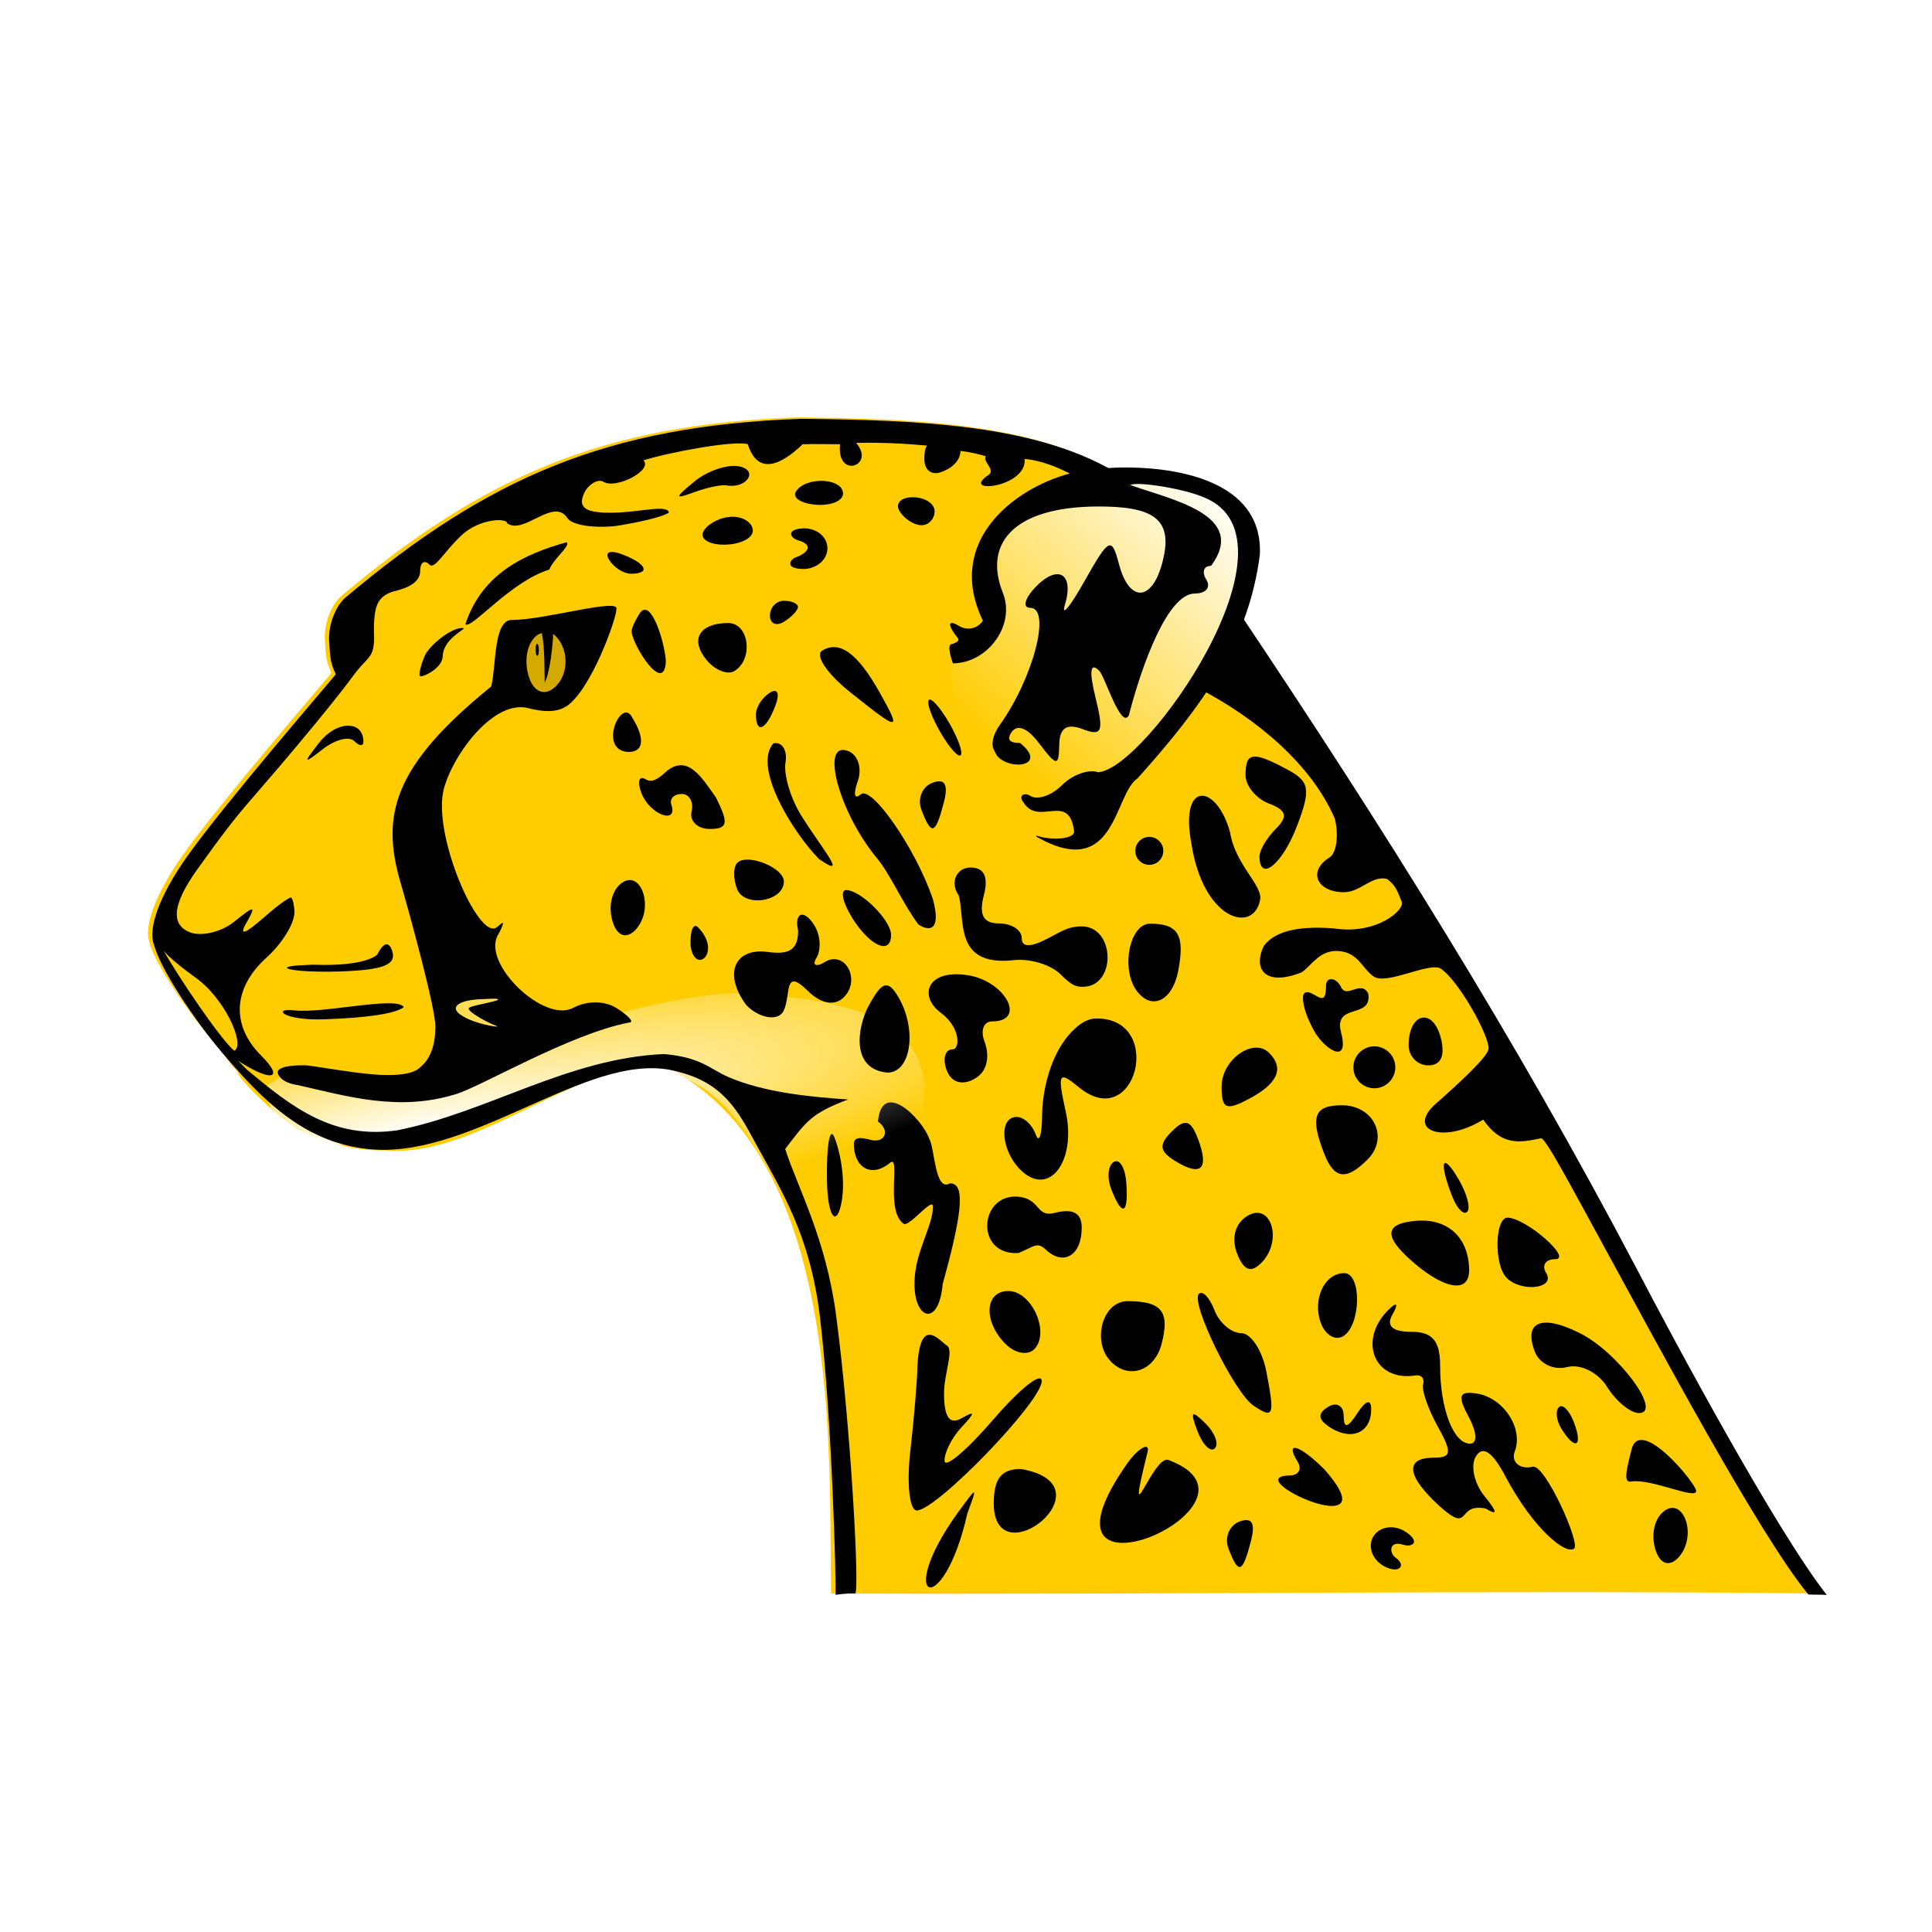
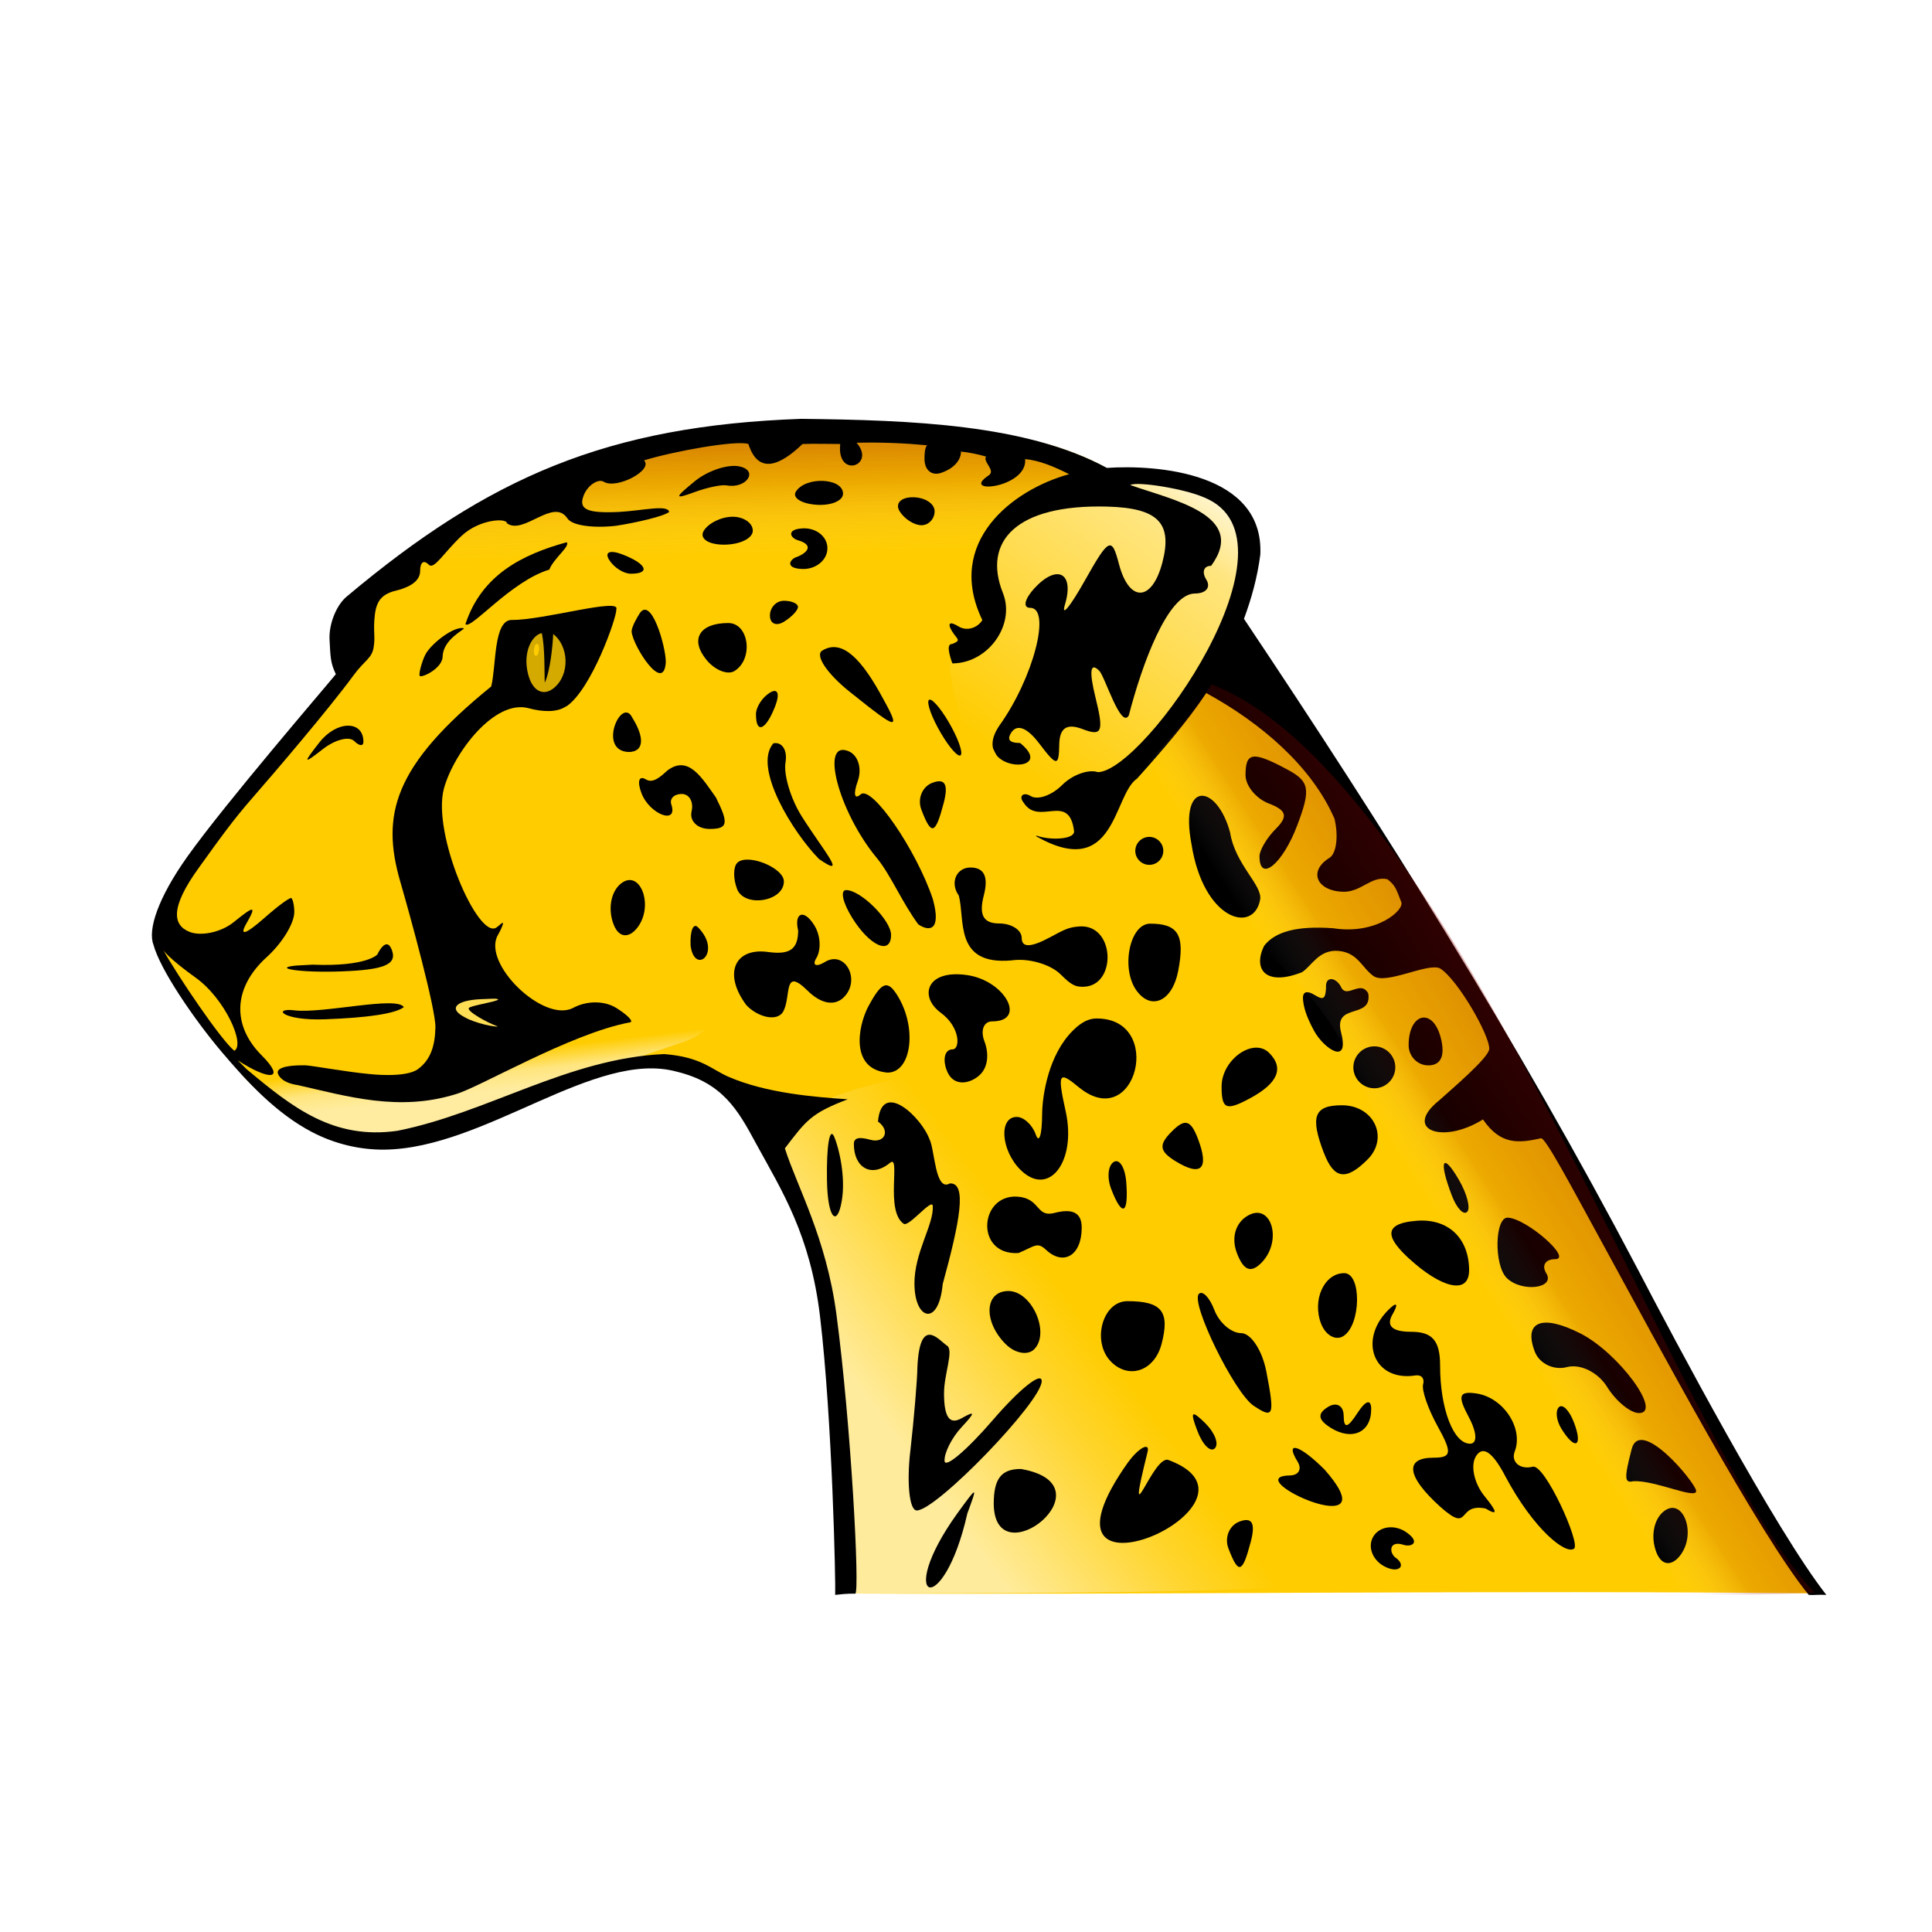
- <svg xmlns="http://www.w3.org/2000/svg" xmlns:xlink="http://www.w3.org/1999/xlink" width="48" height="48" id="svg2" version="1.1">
+ <svg xmlns="http://www.w3.org/2000/svg" xmlns:ns1="http://www.openswatchbook.org/uri/2009/osb" xmlns:xlink="http://www.w3.org/1999/xlink" width="48" height="48" id="svg2" version="1.1">
  <defs id="defs4">
+     <linearGradient id="linearGradient4038">
+       <stop style="stop-color:#930a0a;stop-opacity:0.549;" offset="0" id="stop4040" />
+       <stop id="stop4042" offset="0.804" style="stop-color:#920000;stop-opacity:0.168;" />
+       <stop style="stop-color:#ffffff;stop-opacity:0;" offset="1" id="stop4044" />
+     </linearGradient>
+     <linearGradient id="linearGradient3985">
+       <stop style="stop-color:#ffffff;stop-opacity:0.611;" offset="0" id="stop3987" />
+       <stop id="stop3993" offset="0.636" style="stop-color:#ffffff;stop-opacity:0.192;" />
+       <stop style="stop-color:#ffffff;stop-opacity:0;" offset="1" id="stop3989" />
+     </linearGradient>
+     <linearGradient id="linearGradient3936">
+       <stop id="stop3938" offset="0" style="stop-color:#ffffff;stop-opacity:1;" />
+       <stop style="stop-color:#ffffff;stop-opacity:0.498;" offset="0.531" id="stop3940" />
+       <stop id="stop3942" offset="1" style="stop-color:#ffffff;stop-opacity:0;" />
+     </linearGradient>
+     <linearGradient id="linearGradient3890">
+       <stop id="stop3892" offset="0" style="stop-color:#930a0a;stop-opacity:0.549;" />
+       <stop style="stop-color:#920000;stop-opacity:0.168;" offset="0.542" id="stop3946" />
+       <stop id="stop3894" offset="1" style="stop-color:#ffffff;stop-opacity:0;" />
+     </linearGradient>
    <linearGradient id="linearGradient3892">
      <stop id="stop3900" offset="0" style="stop-color:#ffcc00;stop-opacity:1" />
+       <stop style="stop-color:#ffe57f;stop-opacity:1;" offset="0.749" id="stop3999" />
      <stop style="stop-color:#ffffff;stop-opacity:1;" offset="1" id="stop3896" />
    </linearGradient>
-     <linearGradient id="linearGradient3866">
-       <stop style="stop-color:#ffffff;stop-opacity:1;" offset="0" id="stop3868" />
+     <linearGradient id="linearGradient3866" ns1:paint="gradient">
+       <stop style="stop-color:#ffffff;stop-opacity:0.628;" offset="0" id="stop3868" />
+       <stop id="stop3897" offset="0.456" style="stop-color:#ffffff;stop-opacity:0.496;" />
      <stop style="stop-color:#ffffff;stop-opacity:0;" offset="1" id="stop3870" />
    </linearGradient>
-     <radialGradient xlink:href="#linearGradient3866" id="radialGradient3882" cx="7.601" cy="1037.602" fx="7.601" fy="1037.602" r="8.188" gradientTransform="matrix(2.089121,-0.4214495,0.07819655,0.3876196,-86.85943,633.499)" gradientUnits="userSpaceOnUse" />
-     <linearGradient xlink:href="#linearGradient3892" id="linearGradient3898" x1="24.597" y1="1022.915" x2="30.509" y2="1016.54" gradientUnits="userSpaceOnUse" />
+     <linearGradient xlink:href="#linearGradient3892" id="linearGradient3898" x1="24.597" y1="1022.915" x2="30.003" y2="1015.553" gradientUnits="userSpaceOnUse" />
+     <radialGradient xlink:href="#linearGradient3866-7" id="radialGradient3882-1" cx="7.601" cy="1037.602" fx="7.601" fy="1037.602" r="8.188" gradientTransform="matrix(2.089121,-0.4214495,0.07819655,0.3876196,-86.85943,633.499)" gradientUnits="userSpaceOnUse" />
+     <linearGradient id="linearGradient3866-7">
+       <stop style="stop-color:#ffffff;stop-opacity:1;" offset="0" id="stop3868-4" />
+       <stop style="stop-color:#ffffff;stop-opacity:0;" offset="1" id="stop3870-0" />
+     </linearGradient>
+     <linearGradient xlink:href="#linearGradient3890" id="linearGradient3882" x1="19.179" y1="1014.248" x2="19.263" y2="1018.164" gradientUnits="userSpaceOnUse" />
+     <radialGradient xlink:href="#linearGradient3866-77" id="radialGradient3882-2" cx="9.877" cy="1038.746" fx="9.877" fy="1038.746" r="8.188" gradientTransform="matrix(1.014447,-0.287874,0.07220969,0.2544617,-69.12317,770.2012)" gradientUnits="userSpaceOnUse" />
+     <linearGradient id="linearGradient3866-77">
+       <stop style="stop-color:#ffffff;stop-opacity:1;" offset="0" id="stop3868-1" />
+       <stop id="stop3897-2" offset="0.677" style="stop-color:#ffffff;stop-opacity:0.498;" />
+       <stop style="stop-color:#ffffff;stop-opacity:0;" offset="1" id="stop3870-6" />
+     </linearGradient>
+     <radialGradient xlink:href="#linearGradient3866-9" id="radialGradient3882-4" cx="9.877" cy="1038.746" fx="9.877" fy="1038.746" r="8.188" gradientTransform="matrix(1.296057,-0.4233518,0.08024686,0.2456693,-80.25333,780.6725)" gradientUnits="userSpaceOnUse" />
+     <linearGradient id="linearGradient3866-9">
+       <stop style="stop-color:#ffffff;stop-opacity:0.08;" offset="0" id="stop3868-46" />
+       <stop id="stop3897-0" offset="0.369" style="stop-color:#ffffff;stop-opacity:0.496;" />
+       <stop style="stop-color:#ffffff;stop-opacity:0;" offset="1" id="stop3870-3" />
+     </linearGradient>
+     <linearGradient xlink:href="#linearGradient3985" id="linearGradient3991" x1="20.743" y1="1038.023" x2="25.196" y2="1034.766" gradientUnits="userSpaceOnUse" />
+     <linearGradient xlink:href="#linearGradient3866" id="linearGradient3995" x1="13.482" y1="1031.334" x2="13.371" y2="1030.392" gradientUnits="userSpaceOnUse" />
+     <linearGradient xlink:href="#linearGradient3890-4" id="linearGradient3882-2" x1="19.179" y1="1014.248" x2="19.263" y2="1018.164" gradientUnits="userSpaceOnUse" />
+     <linearGradient id="linearGradient3890-4">
+       <stop id="stop3892-5" offset="0" style="stop-color:#930a0a;stop-opacity:0.549;" />
+       <stop style="stop-color:#920000;stop-opacity:0.168;" offset="0.542" id="stop3946-8" />
+       <stop id="stop3894-8" offset="1" style="stop-color:#ffffff;stop-opacity:0;" />
+     </linearGradient>
+     <linearGradient gradientTransform="matrix(1.084741,1.475231,-1.706353,0.9378156,1750.126,48.17115)" y2="1018.164" x2="19.263" y1="1014.183" x1="19.5" gradientUnits="userSpaceOnUse" id="linearGradient4017" xlink:href="#linearGradient4038" />
  </defs>
  <g id="layer1" style="display:inline" transform="translate(0,-1004.362)">
-     <path style="fill:#ffcc00;display:inline" d="m 45.278,1043.952 c -1.269,-1.617 -3.8,-6.336 -4.714,-8.089 -3.025,-5.76 -6.356,-11.053 -9.901,-16.347 -0.873,-1.039 -0.612,-1.886 -2.891,-3.356 -2.006,-1.294 -5.05,-1.395 -7.974,-1.429 l -9e-6,5e-4 c -4.81,0.171 -7.769,1.457 -11.296,4.419 -0.25,0.197 -0.456,0.671 -0.432,1.097 0.024,0.42 0.033,0.55 0.166,0.831 -0.253,0.313 -2.748,3.197 -3.688,4.519 -0.732,1.029 -0.975,1.825 -0.831,2.193 0.162,0.616 1.219,2.079 1.794,2.691 0.049,0.051 0.225,0.384 0.396,0.497 -0.106,0.1 1.241,1.391 1.664,1.533 0.46,0.155 1.058,0.451 1.993,0.432 2.414,0.218 5.116,-2.547 7.143,-1.994 4.238,2.352 3.877,9.486 3.942,13.002 8.208,0.037 16.419,-0.089 24.627,-3e-4 z" id="path3127-0" />
+     <path style="fill:#ffcc00;display:inline" d="m 45.278,1043.952 c -1.269,-1.617 -3.8,-6.336 -4.714,-8.089 -3.025,-5.76 -6.356,-11.053 -9.901,-16.347 -0.873,-1.039 -0.612,-1.886 -2.891,-3.356 -2.006,-1.294 -4.952,-1.232 -7.877,-1.266 l -0.357,-0.016 c -4.81,0.171 -7.379,1.425 -10.907,4.386 -0.25,0.197 -0.375,0.557 -0.351,0.983 0.024,0.42 3.333e-4,0.583 0.134,0.863 -0.253,0.313 -2.78,3.214 -3.72,4.535 -0.732,1.029 -0.943,1.792 -0.798,2.16 0.162,0.616 1.04,2.063 1.616,2.675 0.049,0.051 0.306,0.384 0.477,0.497 -0.106,0.1 1.29,1.245 1.713,1.387 0.46,0.155 0.928,0.516 1.864,0.497 2.349,-0.106 5.116,-2.58 7.143,-2.026 4.449,1.41 4.039,9.6 4.105,13.116 8.208,0.037 16.257,-0.089 24.464,-3e-4 z" id="path3127-0" />
+     <path style="fill:url(#linearGradient3991);fill-opacity:1;stroke:none;stroke-width:0.1;stroke-miterlimit:4;stroke-opacity:1;stroke-dasharray:none;display:inline" d="m 20.787,1043.951 c 0,0 0.295,-0.667 0.149,-3.621 -0.161,-3.246 -1.557,-7.075 -1.568,-7.678 0.004,-0.581 1.485,-1.193 2.758,-1.45 5.486,-1.224 12.858,13 9.622,12.622 -1.205,0 -0.983,0.126 -10.961,0.127 z" id="path3646-1-6" />
+     <path style="fill:url(#linearGradient3882);fill-opacity:1;stroke:none;display:inline" d="m 10.67,1017.757 c 1.452,-1.255 3.439,-1.982 6.336,-2.584 7.079,-0.974 15.444,0.953 9.183,5.029 -1.071,1.903 0.533,4.024 -0.288,2.634 -0.975,-1.65 -5.886,-5.809 -9.663,-4.517 -3.381,1.156 -5.225,0.994 -5.568,-0.561 z" id="path3646-1-9" />
    <path style="fill:#000000" d="m 40.572,1041.164 c -0.214,0.05 -0.22,-0.084 -0.034,-0.799 0.214,-0.823 1.582,0.831 1.602,1.034 0.026,0.235 -1.046,-0.276 -1.568,-0.235 z" id="path3750" />
    <path style="fill:#000000" d="m 23.784,1041.962 c 0.506,-0.695 0.506,-0.695 0.25,0 -0.609,2.692 -1.832,2.201 -0.25,0 z" id="path3748" />
    <path style="fill:#000000" d="m 28.032,1040.686 c 0.264,-0.361 0.541,-0.5 0.479,-0.253 -0.576,2.329 0.14,0.047 0.521,0.203 2.9,1.081 -3.81,4.008 -1.001,0.049 z" id="path3746" />
    <path style="fill:#000000" d="m 37.405,1041.049 c -0.321,-0.614 -0.566,-0.782 -0.736,-0.506 -0.14,0.227 -0.046,0.67 0.209,0.985 0.331,0.408 0.34,0.498 0.03,0.312 -0.738,-0.145 -0.348,0.65 -1.129,-0.046 -0.83,-0.751 -0.892,-1.216 -0.162,-1.216 0.45,0 0.466,-0.122 0.1,-0.782 -0.238,-0.43 -0.4,-0.899 -0.36,-1.042 0.041,-0.143 -0.043,-0.242 -0.187,-0.22 -1.056,0.167 -1.457,-0.921 -0.619,-1.683 0.163,-0.148 0.184,-0.074 0.046,0.165 -0.166,0.288 -0.009,0.434 0.466,0.434 0.525,0 0.716,0.224 0.716,0.84 0,1.075 0.332,1.94 0.744,1.94 0.187,0 0.173,-0.279 -0.033,-0.664 -0.283,-0.528 -0.244,-0.647 0.189,-0.584 0.671,0.099 1.177,0.863 0.954,1.442 -0.097,0.252 0.121,0.457 0.444,0.379 0.294,-0.094 1.202,1.909 1.03,2.035 -0.21,0.155 -1.004,-0.481 -1.703,-1.79 z" id="path3744" />
    <path style="fill:#000000" d="m 39.101,1039.694 c -0.113,-0.295 -0.28,-0.462 -0.371,-0.371 -0.091,0.091 -0.063,0.332 0.063,0.536 0.343,0.554 0.543,0.447 0.308,-0.166 z" id="path3742" />
    <path style="fill:#000000" d="m 24.689,1041.727 c 0,-0.628 0.187,-0.869 0.675,-0.869 2.291,0.399 -0.653,2.732 -0.675,0.869 z" id="path3740" />
    <path style="fill:#000000" d="m 25.246,1041.3 c -0.115,-0.116 -0.198,0.09 -0.183,0.456 0.094,0.838 0.427,-0.188 0.183,-0.456 z" id="path3738" />
    <path style="fill:#000000" d="m 32.04,1041.019 c 0.226,0 0.314,-0.157 0.196,-0.347 -0.327,-0.53 0.057,-0.415 0.673,0.202 0.687,0.781 0.459,0.957 0.031,0.89 -0.629,-0.1 -1.69,-0.73 -0.9,-0.744 z" id="path3736" />
    <path style="fill:#000000" d="m 22.617,1040.412 c 0.092,-0.812 0.171,-1.754 0.176,-2.093 0.062,-1.303 0.553,-0.638 0.732,-0.527 0.18,0.111 -0.071,0.706 -0.071,1.184 0,0.594 0.137,0.791 0.434,0.623 0.348,-0.196 0.348,-0.151 0,0.223 -0.239,0.257 -0.429,0.632 -0.421,0.833 0.007,0.201 0.552,-0.261 1.211,-1.025 0.659,-0.764 1.2,-1.195 1.203,-0.956 0.006,0.502 -2.613,3.215 -3.104,3.215 -0.181,0 -0.254,-0.663 -0.161,-1.477 z" id="path3734" />
    <path style="fill:#000000" d="m 29.75,1039.917 c -0.189,-0.495 -0.149,-0.535 0.195,-0.195 0.238,0.236 0.344,0.516 0.237,0.623 -0.107,0.107 -0.301,-0.086 -0.432,-0.429 z" id="path3732" />
    <path style="fill:#000000" d="m 33.063,1039.836 c -0.319,-0.198 -0.34,-0.352 -0.07,-0.519 0.212,-0.131 0.387,-0.033 0.39,0.217 0.004,0.331 0.097,0.312 0.342,-0.065 0.202,-0.313 0.339,-0.356 0.342,-0.107 0.007,0.582 -0.467,0.807 -1.004,0.475 z" id="path3730" />
    <path style="fill:#000000" d="m 31.148,1039.289 c -0.477,-0.316 -1.579,-2.565 -1.362,-2.781 0.092,-0.091 0.266,0.09 0.386,0.404 0.121,0.314 0.419,0.571 0.663,0.571 0.244,0 0.526,0.43 0.627,0.956 0.212,1.101 0.183,1.179 -0.314,0.85 z" id="path3728" />
    <path style="fill:#000000" d="m 39.929,1038.82 c -0.227,-0.364 -0.665,-0.58 -0.998,-0.493 -0.328,0.086 -0.685,-0.085 -0.799,-0.383 -0.289,-0.753 0.178,-0.939 1.135,-0.452 0.946,0.482 2.046,1.977 1.454,1.977 -0.213,0 -0.569,-0.292 -0.792,-0.648 z" id="path3726" />
    <path style="fill:#000000" d="m 24.987,1037.758 c -0.565,-0.565 -0.527,-1.321 0.067,-1.321 0.584,0 1.045,1.043 0.639,1.448 -0.159,0.159 -0.477,0.102 -0.706,-0.128 z" id="path3724" />
    <path style="fill:#000000" d="m 32.822,1037.248 c -0.227,-0.591 0.078,-1.255 0.575,-1.255 0.438,0 0.419,1.292 -0.023,1.565 -0.192,0.119 -0.441,-0.022 -0.552,-0.31 z" id="path3722" />
    <path style="fill:#000000" d="m 27.606,1038.195 c -0.492,-0.492 -0.219,-1.506 0.405,-1.506 0.854,0 1.059,0.257 0.848,1.063 -0.175,0.668 -0.806,0.891 -1.254,0.443 z" id="path3720" />
    <path style="fill:#000000" d="m 22.719,1036.265 c -0.006,-0.789 0.483,-1.473 0.456,-1.938 -0.012,-0.218 -0.591,0.528 -0.723,0.439 -0.47,-0.316 -0.064,-1.743 -0.339,-1.515 -0.468,0.388 -0.899,0.115 -0.899,-0.465 0,-0.171 0.153,-0.177 0.407,-0.107 0.359,0.099 0.508,-0.227 0.192,-0.452 0.094,-1.063 1.09,-0.09 1.278,0.435 0.135,0.248 0.137,1.317 0.506,1.102 0.435,-0.025 0.253,0.937 -0.176,2.501 -0.097,1.067 -0.698,0.897 -0.701,0 z" id="path3718" />
    <path style="fill:#000000" d="m 35.018,1035.641 c -0.503,-0.462 -0.751,-0.875 0.173,-0.949 0.781,-0.063 1.299,0.421 1.309,1.213 0.008,0.664 -0.723,0.432 -1.481,-0.265 z" id="path3716" />
    <path style="fill:#000000" d="m 37.431,1036.109 c -0.317,-0.317 -0.294,-1.508 0.029,-1.495 0.469,0.021 1.622,1.032 1.175,1.032 -0.239,0 -0.338,0.156 -0.22,0.347 0.237,0.384 -0.616,0.484 -0.985,0.116 z" id="path3714" />
    <path style="fill:#000000" d="m 25.37,1034.103 c 0.478,0.085 0.39,0.508 0.828,0.394 0.457,-0.119 0.677,-7e-4 0.677,0.364 0,0.699 -0.456,0.958 -0.888,0.551 -0.218,-0.205 -0.281,-0.087 -0.682,0.081 -1.118,0.069 -0.973,-1.56 0.065,-1.39 z" id="path3712" />
    <path style="fill:#000000" d="m 30.731,1035.495 c -0.142,-0.37 -0.043,-0.735 0.249,-0.918 0.601,-0.376 0.903,0.615 0.355,1.163 -0.26,0.26 -0.438,0.187 -0.605,-0.246 z" id="path3710" />
    <path style="fill:#000000" d="m 36.072,1034.068 c -0.335,-0.874 -0.236,-1.099 0.173,-0.395 0.203,0.349 0.296,0.708 0.206,0.797 -0.089,0.09 -0.26,-0.091 -0.379,-0.402 z" id="path3708" />
    <path style="fill:#000000" d="m 27.607,1033.901 c -0.108,-0.281 -0.079,-0.583 0.064,-0.671 0.143,-0.088 0.283,0.141 0.311,0.51 0.06,0.798 -0.104,0.868 -0.375,0.161 z" id="path3706" />
    <path style="fill:#000000" d="m 20.546,1033.696 c -0.015,-0.871 0.067,-1.359 0.183,-1.084 0.115,0.275 0.286,0.987 0.185,1.583 -0.111,0.659 -0.351,0.463 -0.368,-0.499 z" id="path3704" />
    <path style="fill:#000000" d="m 25.351,1033.424 c -0.485,-0.485 -0.542,-1.312 -0.09,-1.312 0.175,0 0.387,0.196 0.471,0.434 0.084,0.239 0.156,0.019 0.159,-0.489 0.004,-0.508 0.169,-1.5 0.762,-2.088 0.149,-0.148 0.336,-0.298 0.581,-0.303 1.712,-0.016 0.995,2.869 -0.425,1.713 -0.509,-0.422 -0.543,-0.361 -0.332,0.597 0.275,1.25 -0.424,2.149 -1.125,1.448 z" id="path3702" />
    <path style="fill:#000000" d="m 29.2,1033.208 c -0.397,-0.246 -0.417,-0.406 -0.088,-0.734 0.328,-0.329 0.47,-0.29 0.648,0.174 0.29,0.757 0.087,0.96 -0.56,0.56 z" id="path3700" />
    <path style="fill:#000000" d="m 32.893,1033.01 c -0.349,-0.909 -0.244,-1.188 0.447,-1.188 0.795,0 1.176,0.808 0.636,1.348 -0.534,0.533 -0.833,0.489 -1.082,-0.16 z" id="path3698" />
-     <path style="fill:url(#radialGradient3882);fill-opacity:1;stroke:none;display:inline" d="m 6.615,1031.521 c -0.098,-0.256 0.148,-0.168 0.558,-0.579 1.019,0.969 4.886,-0.434 7.856,-1.307 1.923,-0.565 3.525,-0.672 3.549,-0.565 4.88,0.154 5.069,2.206 3.556,4.895 -1.071,1.903 -2.598,0.248 -3.406,-1.149 -0.968,-1.674 -2.525,-2.795 -6.448,-1.026 -3.257,1.468 -5.322,1.287 -5.665,-0.269 z" id="path3646-1" />
-     <path style="fill:#000000" d="m 7.744,1032.489 c 0.556,0.291 1.202,0.448 1.829,0.44 2.5,-0.033 5.217,-2.5 7.245,-1.947 1.146,0.278 1.514,0.968 1.96,1.794 0.643,1.178 1.354,2.279 1.595,4.319 0.306,2.592 0.4,6.605 0.387,6.889 0.094,-0.01 0.271,-0.039 0.487,-0.034 0.114,-0.052 -0.113,-4.191 -0.476,-6.922 -0.253,-1.907 -0.962,-3.175 -1.263,-4.12 0.526,-0.688 0.645,-0.883 1.562,-1.229 -0.85,-0.06 -2.053,-0.157 -2.99,-0.565 -0.44,-0.195 -0.674,-0.49 -1.595,-0.565 l 0,6e-4 c -2.388,0.109 -4.372,1.449 -6.612,1.894 -1.595,0.23 -2.606,-0.56 -3.742,-1.51 l -0.212,-0.214 c 0.815,0.527 1.169,0.467 0.565,-0.137 -0.742,-0.742 -0.702,-1.67 0.133,-2.425 0.382,-0.346 0.698,-0.843 0.698,-1.13 0,-0.143 -0.045,-0.389 -0.1,-0.365 -0.086,0.038 -0.263,0.146 -0.664,0.498 -0.472,0.414 -0.62,0.459 -0.432,0.133 0.258,-0.448 0.203,-0.44 -0.299,-0.033 -0.321,0.26 -0.819,0.372 -1.096,0.266 -0.425,-0.163 -0.524,-0.597 0.199,-1.595 0.536,-0.746 0.866,-1.194 1.362,-1.761 0.496,-0.566 1.906,-2.219 2.492,-3.023 0.276,-0.378 0.449,-0.425 0.498,-0.698 0.049,-0.272 -0.013,-0.394 0.033,-0.797 0.046,-0.403 0.219,-0.546 0.598,-0.631 0.322,-0.091 0.532,-0.242 0.532,-0.465 0,-0.223 0.103,-0.295 0.233,-0.166 0.129,0.129 0.353,-0.314 0.797,-0.731 0.444,-0.417 1.13,-0.435 1.13,-0.299 0.412,0.304 1.148,-0.649 1.495,-0.133 0.116,0.187 0.672,0.264 1.229,0.199 0.488,-0.076 1.157,-0.22 1.296,-0.332 -0.036,-0.191 -0.643,-0.031 -1.229,0 -0.778,0.036 -1.032,-0.082 -0.897,-0.432 0.101,-0.265 0.366,-0.414 0.498,-0.332 0.316,0.195 1.238,-0.29 0.997,-0.532 0.721,-0.222 2.29,-0.5 2.592,-0.399 0.252,0.792 0.836,0.506 1.362,0 0.323,-0.011 0.617,0 0.93,0 -0.094,0.875 0.894,0.536 0.399,-0.033 0.602,-0.016 1.212,0.014 1.761,0.066 -0.061,0.081 -0.066,0.228 -0.066,0.332 0,0.271 0.172,0.408 0.399,0.332 0.343,-0.115 0.5,-0.334 0.498,-0.532 0.217,0.022 0.445,0.079 0.631,0.133 -0.095,0.123 0.255,0.34 0.066,0.465 -0.737,0.488 0.965,0.32 0.897,-0.399 2.359,0.217 6.158,4.879 4.352,5.715 1.408,0.737 2.769,1.865 3.356,3.223 0.101,0.43 0.04,0.856 -0.133,0.964 -0.547,0.338 -0.319,0.864 0.365,0.864 0.427,-0.011 0.672,-0.419 1.063,-0.332 0.219,0.166 0.253,0.292 0.365,0.565 0.097,0.19 -0.609,0.835 -1.694,0.664 -0.93,-0.069 -1.463,0.089 -1.728,0.432 -0.279,0.57 0.017,1.022 0.93,0.664 0.237,-0.143 0.442,-0.572 0.93,-0.532 0.488,0.04 0.575,0.428 0.864,0.631 0.318,0.223 1.367,-0.357 1.661,-0.199 0.439,0.277 1.213,1.663 1.196,1.994 -0.011,0.217 -0.924,1.021 -1.229,1.296 -0.897,0.721 0.082,1.097 1.096,0.465 0.439,0.639 0.877,0.587 1.429,0.465 0.099,-0.056 0.763,1.209 1.628,2.791 1.226,2.243 3.789,7.043 5.019,8.542 0.124,0.011 0.255,0 0.459,0.012 -1.269,-1.617 -3.8,-6.336 -4.714,-8.089 -3.025,-5.76 -6.356,-11.053 -9.901,-16.347 -0.873,-1.039 -0.612,-1.886 -2.891,-3.356 -2.006,-1.294 -5.05,-1.395 -7.974,-1.429 l 1e-6,5e-4 c -4.81,0.171 -7.769,1.457 -11.296,4.419 -0.25,0.197 -0.456,0.671 -0.432,1.097 0.024,0.42 0.033,0.55 0.166,0.831 -0.253,0.313 -2.748,3.197 -3.688,4.519 -0.732,1.029 -0.975,1.825 -0.831,2.193 0.162,0.616 1,1.867 1.679,2.67 0.645,0.763 1.353,1.53 2.238,1.993 z" id="path3127" />
+     <path style="fill:url(#linearGradient3995);fill-opacity:1;stroke:none;display:inline" d="m 6.615,1031.521 c -0.131,-0.275 -0.204,-0.38 0.558,-0.579 1.019,0.969 5.098,-0.195 7.52,-0.91 1.722,-0.508 0.187,-0.177 2.671,-1.081 0.597,0.908 0.082,1.145 -0.529,1.347 -0.799,0.264 -2.31,0.793 -4.523,1.621 -3.23,1.209 -3.936,0.66 -5.698,-0.399 z" id="path3646-1" />
+     <path style="fill:#000000" d="M 19.906 10.406 C 15.096 10.577 12.153 11.851 8.625 14.812 C 8.375 15.01 8.164 15.481 8.188 15.906 C 8.211 16.326 8.21 16.47 8.344 16.75 C 8.091 17.063 5.596 19.96 4.656 21.281 C 3.924 22.31 3.668 23.101 3.812 23.469 C 3.975 24.085 4.821 25.322 5.5 26.125 C 6.145 26.888 6.865 27.662 7.75 28.125 C 8.306 28.416 8.935 28.571 9.562 28.562 C 12.063 28.529 14.785 26.071 16.812 26.625 C 17.958 26.903 18.335 27.58 18.781 28.406 C 19.424 29.584 20.134 30.679 20.375 32.719 C 20.681 35.31 20.763 39.34 20.75 39.625 C 20.844 39.615 21.034 39.589 21.25 39.594 C 21.364 39.542 21.144 35.388 20.781 32.656 C 20.528 30.75 19.8 29.477 19.5 28.531 C 20.026 27.843 20.146 27.659 21.062 27.312 C 20.212 27.253 19.031 27.158 18.094 26.75 C 17.654 26.555 17.421 26.262 16.5 26.188 C 14.112 26.296 12.115 27.649 9.875 28.094 C 8.28 28.323 7.261 27.512 6.125 26.562 L 5.906 26.344 C 6.722 26.871 7.104 26.823 6.5 26.219 C 5.758 25.476 5.79 24.537 6.625 23.781 C 7.007 23.435 7.312 22.943 7.312 22.656 C 7.312 22.513 7.273 22.289 7.219 22.312 C 7.133 22.351 6.964 22.46 6.562 22.812 C 6.091 23.226 5.937 23.263 6.125 22.938 C 6.383 22.489 6.314 22.499 5.812 22.906 C 5.492 23.167 4.996 23.262 4.719 23.156 C 4.294 22.993 4.215 22.561 4.938 21.562 C 5.474 20.817 5.785 20.379 6.281 19.812 C 6.777 19.246 8.195 17.585 8.781 16.781 C 9.057 16.403 9.232 16.366 9.281 16.094 C 9.331 15.821 9.266 15.685 9.312 15.281 C 9.359 14.878 9.527 14.741 9.906 14.656 C 10.229 14.565 10.438 14.411 10.438 14.188 C 10.438 13.965 10.527 13.902 10.656 14.031 C 10.785 14.16 11.025 13.73 11.469 13.312 C 11.913 12.895 12.594 12.864 12.594 13 C 13.006 13.304 13.747 12.359 14.094 12.875 C 14.209 13.062 14.755 13.127 15.312 13.062 C 15.8 12.986 16.486 12.831 16.625 12.719 C 16.589 12.528 15.962 12.688 15.375 12.719 C 14.597 12.755 14.365 12.662 14.5 12.312 C 14.601 12.048 14.868 11.887 15 11.969 C 15.316 12.164 16.242 11.679 16 11.438 C 16.721 11.215 18.292 10.929 18.594 11.031 C 18.846 11.823 19.412 11.538 19.938 11.031 C 20.26 11.02 20.562 11.031 20.875 11.031 C 20.781 11.906 21.777 11.569 21.281 11 C 21.883 10.984 22.483 11.011 23.031 11.062 C 22.97 11.143 22.969 11.302 22.969 11.406 C 22.969 11.677 23.148 11.826 23.375 11.75 C 23.718 11.636 23.877 11.416 23.875 11.219 C 24.092 11.241 24.314 11.29 24.5 11.344 C 24.405 11.467 24.751 11.687 24.562 11.812 C 23.826 12.3 25.537 12.125 25.469 11.406 C 25.814 11.438 26.177 11.585 26.562 11.781 C 25.158 12.166 23.471 13.466 24.406 15.406 C 24.286 15.601 24.02 15.691 23.812 15.562 C 23.598 15.43 23.526 15.476 23.656 15.688 C 23.783 15.892 23.896 15.903 23.656 16 C 23.141 15.976 25.123 19.295 25.75 20.781 C 27.724 21.898 27.654 19.739 28.25 19.344 C 28.904 18.614 29.495 17.931 29.969 17.219 C 31.319 17.956 32.591 19.037 33.156 20.344 C 33.257 20.774 33.204 21.205 33.031 21.312 C 32.484 21.651 32.722 22.156 33.406 22.156 C 33.833 22.145 34.077 21.757 34.469 21.844 C 34.688 22.01 34.7 22.133 34.812 22.406 C 34.91 22.596 34.21 23.233 33.125 23.062 C 32.195 22.994 31.67 23.157 31.406 23.5 C 31.127 24.07 31.43 24.514 32.344 24.156 C 32.581 24.013 32.762 23.585 33.25 23.625 C 33.738 23.665 33.836 24.047 34.125 24.25 C 34.443 24.473 35.487 23.905 35.781 24.062 C 36.22 24.34 37.017 25.732 37 26.062 C 36.989 26.279 36.055 27.069 35.75 27.344 C 34.853 28.064 35.83 28.444 36.844 27.812 C 37.283 28.452 37.73 28.403 38.281 28.281 C 38.381 28.225 39.041 29.48 39.906 31.062 C 41.132 33.305 43.707 38.126 44.938 39.625 C 45.062 39.636 45.171 39.613 45.375 39.625 C 44.106 38.008 41.601 33.284 40.688 31.531 C 37.698 25.84 34.404 20.605 30.906 15.375 C 31.091 14.873 31.238 14.352 31.312 13.781 C 31.409 11.735 28.734 11.541 27.5 11.625 C 25.501 10.541 22.653 10.438 19.906 10.406 z " transform="translate(0,1004.362)" id="path3127" />
    <path style="fill:#ffcc00" d="m 4.056,1027.964 c 0.111,0.173 0.59,0.535 0.802,0.686 0.725,0.514 1.245,1.667 0.963,1.818 -0.335,-0.271 -1.414,-1.87 -1.765,-2.503 z" id="path3125" />
    <path style="fill:#000000" d="m 32.945,1028.905 c -0.015,0.253 -0.052,0.32 -0.274,0.182 -0.221,-0.136 -0.318,-0.077 -0.297,0.119 0.018,0.173 0.064,0.379 0.273,0.765 0.239,0.44 0.894,0.89 0.67,0.036 -0.188,-0.748 0.785,-0.307 0.676,-0.966 -0.198,-0.351 -0.546,0.169 -0.685,-0.178 -0.135,-0.231 -0.388,-0.251 -0.363,0.044 z" id="path3123" />
    <path style="fill:#000000" d="m 30.35,1031.357 c 0,-0.67 0.79,-1.229 1.182,-0.836 0.379,0.379 0.216,0.758 -0.487,1.134 -0.583,0.312 -0.695,0.264 -0.695,-0.298 z" id="path3688" />
    <path style="fill:#000000" d="m 11.563,1019.87 c 0.407,-1.239 1.433,-1.736 2.515,-2.036 0.101,0.092 -0.321,0.398 -0.431,0.68 -0.957,0.288 -1.952,1.506 -2.084,1.356 z" id="path3686" />
    <path style="fill:#000000" d="m 14.061,1021.912 c -0.223,0.156 -0.587,0.138 -0.926,0.046 -0.849,-0.232 -1.863,1.112 -2.105,1.992 -0.306,1.117 0.852,3.778 1.307,3.454 0.083,-0.059 0.153,-0.142 0.159,-0.106 0.005,0.035 -0.053,0.168 -0.125,0.293 -0.408,0.705 1.14,2.201 1.872,1.81 0.342,-0.183 0.785,-0.18 1.081,0.011 0.276,0.175 0.424,0.332 0.329,0.35 -1.473,0.271 -3.76,1.628 -4.334,1.785 -1.405,0.438 -2.692,0.053 -3.915,-0.225 -0.401,-0.057 -0.49,-0.24 -0.503,-0.301 -0.022,-0.1 0.142,-0.199 0.673,-0.192 0.142,0 1.046,0.167 1.595,0.216 0,0 0.904,0.11 1.218,-0.123 0.314,-0.233 0.421,-0.579 0.431,-1.035 0.009,-0.456 -0.624,-2.76 -0.873,-3.62 -0.481,-1.659 -0.172,-2.878 2.259,-4.85 0.129,-0.512 0.052,-1.657 0.514,-1.653 0.767,0.011 2.726,-0.566 2.593,-0.26 0.023,0.17 -0.618,2.003 -1.248,2.414 z" id="path3684" />
    <path style="fill:#000000" d="m 15.87,1019.637 c 0.297,-0.537 0.673,0.789 0.672,1.171 -0.047,0.814 -0.813,-0.389 -0.849,-0.747 -0.009,-0.131 0.178,-0.424 0.178,-0.424 z" id="path3682" />
    <path style="fill:#ffdd55" d="m 11.648,1029.409 c 0.01,-0.058 0.669,-0.153 0.729,-0.212 -0.014,-0.04 -0.195,-0.017 -0.446,-0.01 -0.583,0.029 -0.813,0.225 -0.388,0.447 0.273,0.157 0.769,0.25 0.824,0.23 -0.263,-0.093 -0.771,-0.378 -0.719,-0.457 z" id="path3680" />
    <path style="fill:#000000" d="m 23.524,1030.963 c -0.112,-0.292 -0.048,-0.53 0.142,-0.53 0.191,0 0.2,-0.547 -0.291,-0.908 -0.552,-0.406 -0.359,-1.086 0.655,-0.937 0.945,0.139 1.487,1.15 0.622,1.15 -0.212,0 -0.299,0.223 -0.194,0.496 0.105,0.273 0.113,0.639 -0.136,0.853 -0.247,0.213 -0.645,0.273 -0.797,-0.124 z" id="path3676" />
    <path style="fill:#000000" d="m 21.572,1029.37 c 0.327,-0.612 0.474,-0.671 0.716,-0.288 0.506,0.799 0.366,1.929 -0.239,1.929 -0.911,-0.082 -0.751,-1.11 -0.478,-1.642 z" id="path3672" />
    <path style="fill:#000000" d="m 33.624,1030.879 c 0,-0.287 0.235,-0.521 0.521,-0.521 0.287,0 0.521,0.235 0.521,0.521 0,0.287 -0.235,0.521 -0.521,0.521 -0.287,0 -0.521,-0.235 -0.521,-0.521 z" id="path3668" />
    <path style="fill:#000000" d="m 34.997,1030.33 c 0,-0.804 0.599,-0.947 0.797,-0.19 0.117,0.448 0.009,0.691 -0.308,0.691 -0.269,0 -0.489,-0.225 -0.489,-0.501 z" id="path3666" />
    <path style="fill:#000000" d="m 18.543,1029.334 c -0.585,-0.782 -0.29,-1.436 0.54,-1.32 0.558,0.077 0.743,-0.082 0.747,-0.533 -0.105,-0.433 0.135,-0.552 0.397,-0.137 0.176,0.278 0.167,0.641 0.054,0.823 -0.112,0.182 0.002,0.226 0.209,0.098 0.503,-0.311 0.907,0.441 0.475,0.873 -0.221,0.221 -0.561,0.177 -0.909,-0.171 -0.598,-0.587 -0.399,0.138 -0.59,0.513 -0.147,0.288 -0.652,0.147 -0.924,-0.147 z" id="path3664" />
    <path style="fill:#000000" d="m 23.82,1026.61 c -0.224,-0.314 -0.062,-0.695 0.292,-0.695 0.341,0 0.451,0.232 0.33,0.695 -0.126,0.483 -0.011,0.695 0.38,0.695 0.309,0 0.562,0.162 0.562,0.36 0,0.244 0.224,0.24 0.695,-0.012 0.382,-0.205 0.467,-0.251 0.724,-0.273 0.899,-0.078 0.955,1.455 0.135,1.497 -0.218,0.012 -0.325,-0.045 -0.582,-0.302 -0.257,-0.257 -0.808,-0.416 -1.224,-0.352 -1.435,0.127 -1.148,-1.011 -1.312,-1.613 z m -2.034,-0.929 c -0.941,-1.131 -1.424,-2.932 -0.714,-2.66 0.246,0.095 0.352,0.43 0.238,0.75 -0.114,0.319 -0.082,0.466 0.071,0.328 0.269,-0.244 1.378,1.362 1.794,2.597 0.227,0.821 -0.11,0.804 -0.361,0.631 -0.411,-0.559 -0.68,-1.221 -1.028,-1.647 z" id="path3662" />
    <path id="path3660" style="fill:#000000" d="m 7.765,1028.329 c 1.349,0.054 1.609,-0.252 1.609,-0.252 0,0 0.22,-0.483 0.36,-0.117 0.139,0.362 -0.178,0.498 -1.255,0.536 -1.06,0.039 -1.726,-0.087 -1.121,-0.145 z" />
    <path style="fill:#000000" d="m 17.157,1027.855 c -0.015,-0.366 0.067,-0.572 0.183,-0.456 0.618,0.625 -0.083,1.208 -0.183,0.456 z" id="path3656" />
    <path style="fill:#000000" d="m 29.601,1025.326 c -0.304,-1.605 0.636,-1.484 0.961,-0.28 0.127,0.802 0.814,1.311 0.745,1.672 -0.162,0.854 -1.412,0.512 -1.706,-1.392 z" id="path3654" />
    <path style="fill:#000000" d="m 21.176,1027.171 c -0.239,-0.382 -0.308,-0.695 -0.153,-0.695 0.362,0 1.115,0.751 1.115,1.112 0,0.512 -0.523,0.285 -0.962,-0.417 z" id="path3650" />
    <path style="fill:#000000" d="m 18.312,1026.448 c -0.098,-0.256 -0.096,-0.548 0.005,-0.649 0.246,-0.246 1.158,0.119 1.158,0.463 0,0.501 -0.982,0.658 -1.164,0.186 z" id="path3646" />
    <path style="fill:#000000" d="m 31.292,1025.637 c 0,-0.153 0.183,-0.461 0.406,-0.684 0.309,-0.309 0.268,-0.459 -0.174,-0.628 -0.319,-0.122 -0.579,-0.44 -0.579,-0.706 0,-0.575 0.179,-0.599 1.036,-0.14 0.556,0.297 0.59,0.487 0.248,1.39 -0.362,0.959 -0.937,1.431 -0.937,0.768 z" id="path3640" />
    <path style="fill:#000000" d="m 19.212,1022.83 c 0.218,-0.045 0.355,0.169 0.304,0.474 -0.051,0.304 0.129,0.906 0.401,1.337 0.537,0.852 1.172,1.575 0.433,1.065 -0.645,-0.654 -1.654,-2.278 -1.137,-2.875 z" id="path3880" />
    <path style="fill:#000000" d="m 17.787,1024.175 c 0.324,0.647 0.297,0.782 -0.156,0.782 -0.302,-2e-4 -0.504,-0.196 -0.449,-0.435 0.055,-0.239 -0.055,-0.434 -0.245,-0.434 -0.19,-10e-5 -0.306,0.117 -0.258,0.261 0.172,0.516 -0.539,0.248 -0.741,-0.279 -0.114,-0.297 -0.063,-0.451 0.113,-0.342 0.176,0.109 0.374,-0.083 0.534,-0.226 0.521,-0.39 0.858,0.191 1.203,0.674 z" id="path3638" />
    <path style="fill:#000000" d="m 28.206,1025.502 c 0,-0.191 0.156,-0.348 0.348,-0.348 0.191,0 0.348,0.156 0.348,0.348 0,0.191 -0.156,0.347 -0.348,0.347 -0.191,0 -0.348,-0.156 -0.348,-0.347 z" id="path3636" />
    <path style="fill:#000000" d="m 22.892,1024.48 c -0.104,-0.271 0.018,-0.572 0.271,-0.669 0.314,-0.12 0.404,0.036 0.285,0.493 -0.209,0.798 -0.306,0.829 -0.556,0.177 z" id="path3634" />
    <path style="fill:#000000" d="m 7.939,1022.803 c 0.426,-0.543 1.09,-0.551 1.09,-0.012 0,0.116 -0.103,0.108 -0.229,-0.018 -0.126,-0.126 -0.478,-0.035 -0.782,0.203 -0.489,0.381 -0.498,0.361 -0.079,-0.173 z" id="path3630" />
    <path style="fill:#000000" d="m 15.711,1022.196 c 0.31,0.496 0.29,0.849 -0.094,0.849 -0.784,-0.028 -0.172,-1.405 0.094,-0.849 z" id="path3628" />
    <path style="fill:#000000" d="m 23.299,1022.439 c -0.205,-0.382 -0.294,-0.695 -0.198,-0.695 0.096,0 0.341,0.313 0.546,0.695 0.205,0.382 0.294,0.695 0.198,0.695 -0.096,0 -0.341,-0.313 -0.546,-0.695 z" id="path3626" />
    <path style="fill:#000000" d="m 21.105,1021.545 c -0.557,-0.446 -0.863,-0.904 -0.678,-1.018 0.43,-0.266 0.885,0.068 1.434,1.05 0.543,0.972 0.497,0.97 -0.756,-0.032 z" id="path3624" />
    <path style="fill:#000000" d="m 17.556,1020.761 c -0.422,-0.509 -0.183,-0.92 0.537,-0.92 0.518,0 0.634,0.896 0.155,1.192 -0.169,0.105 -0.481,-0.018 -0.692,-0.272 z" id="path3622" />
    <path style="fill:#000000" d="m 18.781,1022.112 c 0,-0.18 0.155,-0.422 0.344,-0.539 0.197,-0.122 0.255,0.018 0.137,0.327 -0.231,0.602 -0.48,0.712 -0.48,0.212 z" id="path3620" />
    <path style="fill:#000000" d="m 10.563,1020.634 c 0.139,-0.276 0.715,-0.725 0.962,-0.663 0.018,0.035 -0.516,0.272 -0.527,0.7 -0.007,0.294 -0.497,0.527 -0.564,0.488 -0.05,-0.029 0.06,-0.388 0.129,-0.525 z" id="path3616" />
    <path style="fill:#000000" d="m 19.129,1019.656 c 0,-0.203 0.156,-0.368 0.348,-0.368 0.191,0 0.348,0.069 0.348,0.153 0,0.084 -0.156,0.25 -0.348,0.368 -0.191,0.118 -0.348,0.049 -0.348,-0.153 z" id="path3610" />
    <path style="fill:#000000" d="m 15.135,1018.273 c -0.122,-0.197 0.018,-0.255 0.327,-0.137 0.602,0.231 0.712,0.48 0.212,0.48 -0.18,0 -0.423,-0.155 -0.539,-0.344 z" id="path3606" />
    <path style="fill:#000000" d="m 19.814,1018.193 c 0.282,-0.118 0.382,-0.3 0.018,-0.406 -0.201,-0.056 -0.307,-0.279 0.117,-0.298 0.334,-0.015 0.608,0.207 0.608,0.494 0,0.287 -0.274,0.519 -0.608,0.516 -0.476,-0.011 -0.323,-0.258 -0.134,-0.306 z" id="path3604" />
    <path style="fill:#000000" d="m 22.351,1017.064 c -0.118,-0.191 0.029,-0.348 0.327,-0.348 0.298,0 0.542,0.156 0.542,0.348 0,0.191 -0.147,0.347 -0.327,0.347 -0.18,0 -0.424,-0.156 -0.542,-0.347 z" id="path3602" />
    <path style="fill:#000000" d="m 17.486,1017.547 c 0.118,-0.191 0.44,-0.347 0.716,-0.347 0.275,0 0.501,0.156 0.501,0.347 0,0.191 -0.322,0.347 -0.716,0.347 -0.394,0 -0.619,-0.156 -0.501,-0.347 z" id="path3600" />
    <path style="fill:#000000" d="m 19.773,1016.577 c 0.238,-0.385 1.172,-0.345 1.172,0.05 0,0.179 -0.302,0.303 -0.671,0.275 -0.369,-0.028 -0.594,-0.174 -0.501,-0.326 z" id="path3598" />
    <path style="fill:#000000" d="m 17.256,1016.322 c 0.322,-0.264 0.822,-0.432 1.111,-0.373 0.491,0.1 0.18,0.563 -0.317,0.472 -0.125,-0.023 -0.487,0.053 -0.803,0.17 -0.497,0.182 -0.495,0.145 0.01,-0.269 z" id="path3596" />
    <path id="path3660-1" style="fill:#000000" d="m 7.311,1029.464 c 0.725,0.085 2.554,-0.365 2.722,-0.08 -0.205,0.159 -0.884,0.264 -1.961,0.302 -1.06,0.039 -1.312,-0.287 -0.761,-0.223 z" />
    <path style="fill:#000000" d="m 28.242,1028.98 c -0.403,-0.545 -0.179,-1.67 0.333,-1.67 0.701,0 0.869,0.285 0.696,1.179 -0.143,0.741 -0.661,0.988 -1.028,0.492 z" id="path3720-1" />
    <path style="fill:#000000" d="m 15.219,1027.255 c -0.112,-0.37 -0.022,-0.759 0.209,-0.942 0.474,-0.376 0.834,0.555 0.402,1.103 -0.205,0.26 -0.479,0.272 -0.611,-0.161 z" id="path3710-7" />
-     <path style="fill:#000000;stroke:none" d="m 27.197,1016.021 c -1.448,0.088 -3.863,1.51 -2.778,3.761 -0.12,0.194 -0.386,0.259 -0.593,0.131 -0.214,-0.133 -0.285,-0.081 -0.154,0.131 0.126,0.204 0.24,0.218 -3.8e-4,0.315 -0.515,-0.024 1.457,3.308 2.084,4.794 1.974,1.117 1.912,-1.06 2.508,-1.455 1.609,-1.796 2.754,-3.369 3.037,-5.553 0.105,-2.232 -3.079,-2.256 -4.103,-2.124 z" id="path3644-1-7" />
    <path style="fill:url(#linearGradient3898);stroke:none;fill-opacity:1" d="m 23.613,1020.843 c 0.915,0.033 1.625,-0.946 1.304,-1.748 -0.509,-1.275 0.32,-2.206 2.586,-2.147 1.273,0.033 1.632,0.41 1.376,1.388 -0.257,0.984 -0.827,1.004 -1.08,0.036 -0.179,-0.683 -0.245,-0.655 -0.854,0.427 -0.365,0.648 -0.585,0.91 -0.486,0.581 0.237,-0.787 -0.195,-1.014 -0.759,-0.403 -0.246,0.267 -0.293,0.486 -0.107,0.486 0.534,0 0.081,1.746 -0.759,2.919 -0.808,1.175 1.507,1.248 0.51,0.439 -0.202,0 -0.351,-0.047 -0.225,-0.249 0.144,-0.233 0.399,-0.137 0.7,0.261 0.439,0.579 0.488,0.574 0.498,0.024 0.008,-0.41 0.187,-0.531 0.581,-0.38 0.482,0.185 0.531,0.069 0.32,-0.783 -0.165,-0.666 -0.13,-0.893 0.095,-0.664 0.139,0.142 0.536,1.457 0.732,1.106 0.322,-1.246 0.963,-3.028 1.641,-3.028 0.275,0 0.403,-0.153 0.285,-0.344 -0.118,-0.191 -0.066,-0.344 0.119,-0.344 0.925,-1.265 -0.976,-1.639 -2.01,-2.008 0.173,-0.097 1.359,0.094 1.844,0.312 2.563,1.052 -1.488,6.796 -2.646,6.822 -0.237,-0.079 -0.634,0.064 -0.89,0.32 -0.256,0.256 -0.607,0.382 -0.783,0.273 -0.176,-0.109 -0.309,-0 -0.172,0.166 0.378,0.595 1.133,-0.281 1.253,0.714 0,0.211 -0.63,0.218 -0.927,0.105 -1.355,0.192 -2.3,-4.275 -2.147,-4.279 z" id="path3644-1" />
    <path style="fill:#d4aa00;fill-opacity:1;stroke:none" d="m 13.744,1020.114 c 0.379,0.287 0.429,0.99 0.027,1.333 -0.252,0.216 -0.534,0.11 -0.649,-0.329 -0.143,-0.551 0.095,-0.978 0.338,-1.026 0.084,0.358 0.062,1.026 0.075,1.232 0.14,-0.306 0.199,-0.952 0.209,-1.21 z" id="path3151" />
-     <path style="fill:#000000;fill-opacity:1;stroke:none" d="m 13.31,1020.561 c -0.008,-0.08 -0.002,-0.175 0.023,-0.198 0.02,-0.018 0.044,0.01 0.051,0.09 0.008,0.079 0.002,0.175 -0.023,0.198 -0.02,0.018 -0.045,-0.013 -0.051,-0.09 z" id="path3154" />
+     <path style="fill:#ffcc00;fill-opacity:1;stroke:none" d="m 13.265,1020.553 c -5.36e-4,-0.081 0.021,-0.174 0.062,-0.191 0.032,-0.014 0.064,0.019 0.065,0.1 6.74e-4,0.08 -0.021,0.174 -0.062,0.191 -0.032,0.014 -0.065,-0.022 -0.065,-0.1 z" id="path3154" />
    <path style="fill:#000000;display:inline" d="m 41.126,1042.854 c -0.112,-0.37 -0.022,-0.759 0.209,-0.942 0.474,-0.376 0.834,0.555 0.402,1.103 -0.205,0.26 -0.479,0.272 -0.611,-0.161 z" id="path3710-7-1" />
    <path style="fill:#000000;display:inline" d="m 30.521,1042.835 c -0.104,-0.271 0.018,-0.572 0.271,-0.669 0.314,-0.12 0.404,0.036 0.285,0.492 -0.209,0.798 -0.306,0.829 -0.556,0.177 z" id="path3634-7" />
    <path style="fill:#000000;display:inline" d="m 34.865,1042.741 c -0.346,-0.108 -0.357,0.174 -0.208,0.309 0.309,0.207 0.098,0.427 -0.274,0.222 -0.293,-0.162 -0.411,-0.494 -0.261,-0.739 0.15,-0.244 0.504,-0.3 0.788,-0.122 0.4,0.258 0.177,0.4 -0.045,0.331 z" id="path3604-4" />
+     <path style="fill:url(#linearGradient4017);fill-opacity:1;stroke:none;stroke-width:0.1;stroke-miterlimit:4;stroke-opacity:1;stroke-dasharray:none;display:inline" d="m 30.1,1021.365 c 6.066,2.342 11.555,18.993 14.985,22.568 -4.659,0.198 -8.086,-0.258 -12.395,-0.038 -0.245,-0.09 -0.536,-1.062 -0.199,-1.635 1.759,-2.986 4.292,-11.336 -2.361,-15.139 -1.254,-0.717 -2.644,-1.65 -2.504,-2.313 0.242,-1.146 1.488,-1.896 2.473,-3.442 z" id="path3646-1-9-1" />
  </g>
  <g id="layer2" style="display:inline" transform="translate(0,-1004.362)" />
</svg>
